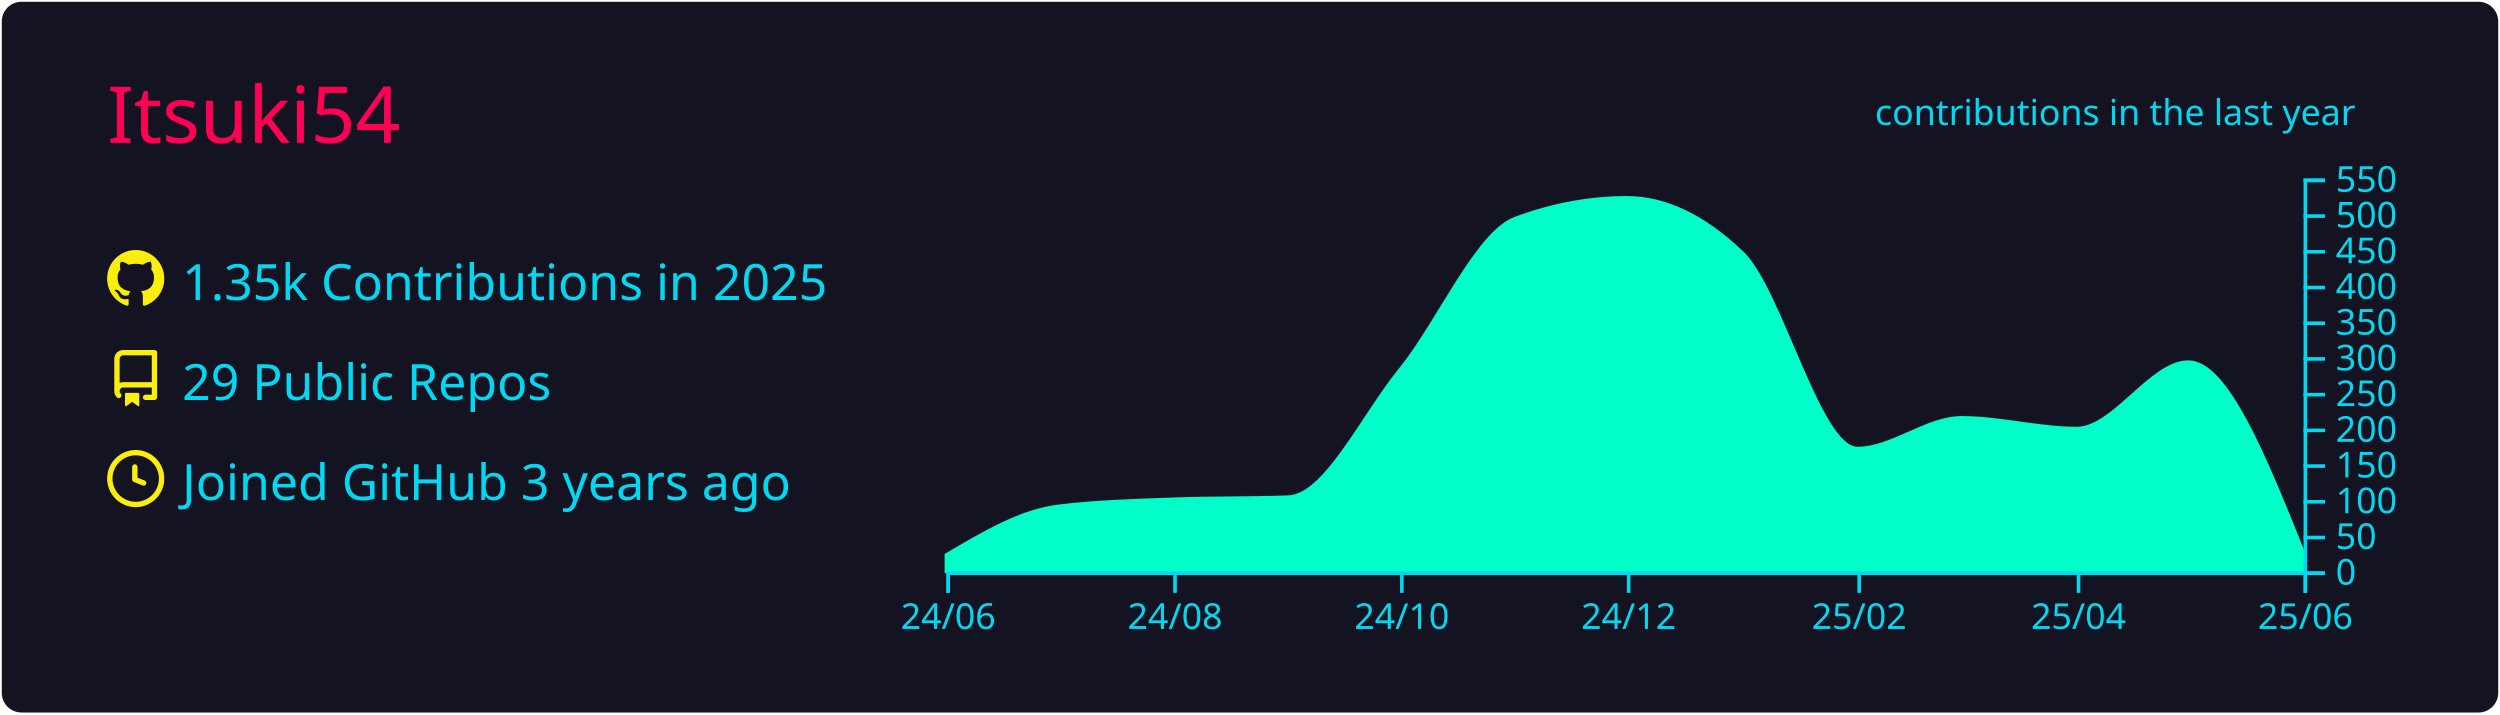
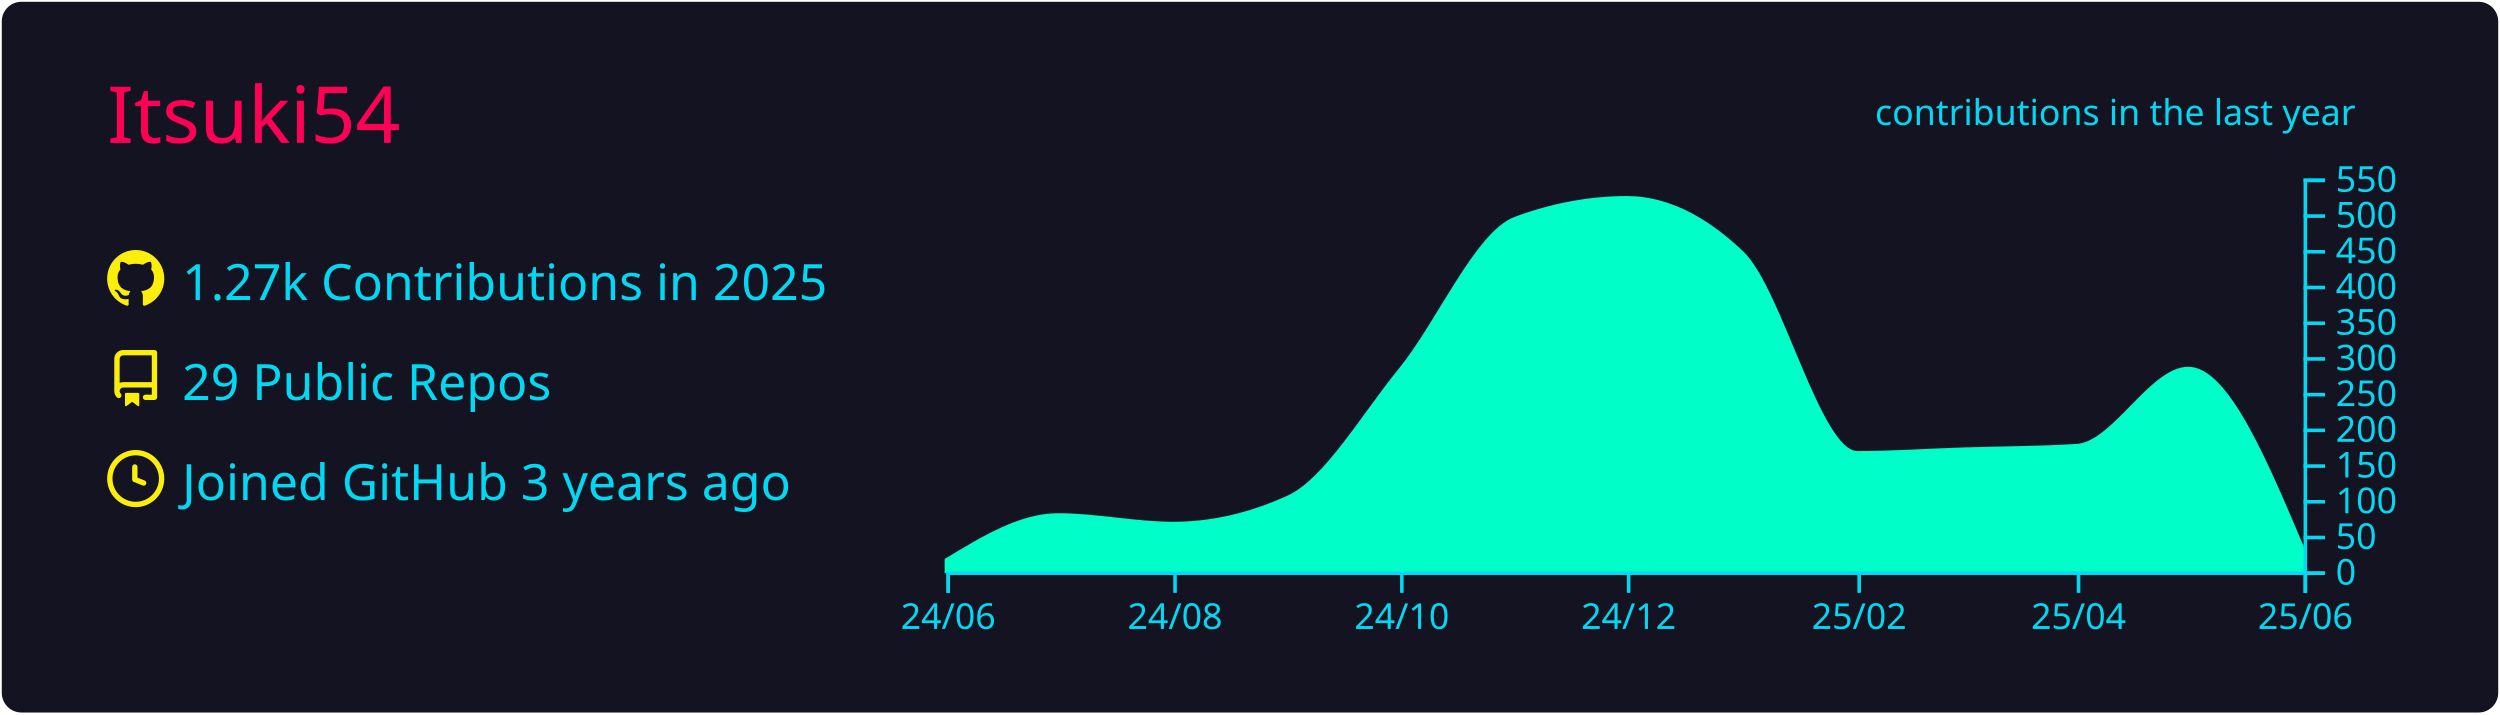
<svg xmlns="http://www.w3.org/2000/svg" width="700" height="200" viewBox="0 0 700 200">
  <style>* {
          font-family: 'Segoe UI', Ubuntu, "Helvetica Neue", Sans-Serif
        }</style>
  <rect x="1" y="1" rx="5" ry="5" height="99%" width="99.714%" stroke="#141321" stroke-width="1" fill="#141321" stroke-opacity="1" />
  <text x="30" y="40" style="font-size: 22px; fill: #ff0055;">Itsuki54</text>
  <g transform="translate(0,40)">
    <g transform="translate(30,30)">
      <g transform="translate(0,0)" width="14" height="14" fill="#fcee0c">
        <path fill-rule="evenodd" d="M8 0C3.58 0 0 3.58 0 8c0 3.54 2.29 6.53 5.47 7.59.4.07.55-.17.55-.38 0-.19-.01-.82-.01-1.49-2.01.37-2.53-.49-2.69-.94-.09-.23-.48-.94-.82-1.13-.28-.15-.68-.52-.01-.53.63-.01 1.08.58 1.23.82.72 1.21 1.87.87 2.33.66.07-.52.28-.87.51-1.07-1.78-.2-3.64-.89-3.64-3.95 0-.87.31-1.59.82-2.15-.08-.2-.36-1.02.08-2.12 0 0 .67-.21 2.2.82.64-.18 1.32-.27 2-.27.68 0 1.36.09 2 .27 1.53-1.04 2.2-.82 2.2-.82.44 1.1.16 1.92.08 2.12.51.56.82 1.27.82 2.15 0 3.07-1.87 3.75-3.65 3.95.29.25.54.73.54 1.48 0 1.07-.01 1.93-.01 2.2 0 .21.15.46.55.38A8.013 8.013 0 0016 8c0-4.42-3.58-8-8-8z" />
      </g>
      <g transform="translate(0,28)" width="14" height="14" fill="#fcee0c">
        <path fill-rule="evenodd" d="M2 2.5A2.5 2.5 0 014.5 0h8.75a.75.75 0 01.75.75v12.5a.75.75 0 01-.75.75h-2.5a.75.75 0 110-1.5h1.75v-2h-8a1 1 0 00-.714 1.7.75.75 0 01-1.072 1.05A2.495 2.495 0 012 11.5v-9zm10.5-1V9h-8c-.356 0-.694.074-1 .208V2.5a1 1 0 011-1h8zM5 12.25v3.25a.25.25 0 00.4.2l1.45-1.087a.25.25 0 01.3 0L8.6 15.7a.25.25 0 00.4-.2v-3.25a.25.25 0 00-.25-.25h-3.5a.25.25 0 00-.25.25z" />
      </g>
      <g transform="translate(0,56)" width="14" height="14" fill="#fcee0c">
        <path fill-rule="evenodd" d="M1.5 8a6.5 6.5 0 1113 0 6.5 6.5 0 01-13 0zM8 0a8 8 0 100 16A8 8 0 008 0zm.5 4.75a.75.75 0 00-1.5 0v3.5a.75.75 0 00.471.696l2.5 1a.75.75 0 00.557-1.392L8.5 7.742V4.75z" />
      </g>
-       <text x="21" y="14" style="fill: #03d8f3; font-size: 14px;">1.35k Contributions in 2025</text>
+       <text x="21" y="14" style="fill: #03d8f3; font-size: 14px;">1.27k Contributions in 2025</text>
      <text x="21" y="42" style="fill: #03d8f3; font-size: 14px;">29 Public Repos</text>
      <text x="21" y="70" style="fill: #03d8f3; font-size: 14px;">Joined GitHub 3 years ago</text>
    </g>
    <g color="#00ffc8" transform="translate(295,10)">
-       <path transform="translate(-30,0)" stroke="#00ffc8" fill="#00ffc8" opacity="1" d="M0,105.4C10.411,99.245,20.822,93.09,31.233,91.8C41.991,90.467,52.749,90.2,63.507,89.8C74.265,89.4,85.023,89.6,95.781,89.2C106.192,88.813,116.603,66.357,127.014,53.6C137.772,40.418,148.53,15.196,159.288,11.2C169.699,7.333,180.11,5.4,190.521,5.4C201.279,5.4,212.037,10.533,222.795,20.8C233.553,31.067,244.311,75.6,255.068,75.6C264.785,75.6,274.502,67,284.219,67C294.977,67,305.735,70,316.493,70C326.904,70,337.315,51.4,347.726,51.4C358.484,51.4,369.242,78.2,380,105L380,110C369.242,110,358.484,110,347.726,110C337.315,110,326.904,110,316.493,110C305.735,110,294.977,110,284.219,110C274.502,110,264.785,110,255.068,110C244.311,110,233.553,110,222.795,110C212.037,110,201.279,110,190.521,110C180.11,110,169.699,110,159.288,110C148.53,110,137.772,110,127.014,110C116.603,110,106.192,110,95.781,110C85.023,110,74.265,110,63.507,110C52.749,110,41.991,110,31.233,110C20.822,110,10.411,110,0,110Z" />
+       <path transform="translate(-30,0)" stroke="#00ffc8" fill="#00ffc8" opacity="1" d="M0,106.8C10.411,100.5,20.822,94.2,31.233,94.2C41.991,94.2,52.749,96.6,63.507,96.6C74.265,96.6,85.023,94.133,95.781,89.2C106.192,84.426,116.603,66.357,127.014,53.6C137.772,40.418,148.53,15.196,159.288,11.2C169.699,7.333,180.11,5.4,190.521,5.4C201.279,5.4,212.037,10.533,222.795,20.8C233.553,31.067,244.311,76.8,255.068,76.8C264.785,76.8,274.502,76.118,284.219,75.8C294.977,75.448,305.735,75.467,316.493,74.8C326.904,74.155,337.315,53.2,347.726,53.2C358.484,53.2,369.242,78.7,380,104.2L380,110C369.242,110,358.484,110,347.726,110C337.315,110,326.904,110,316.493,110C305.735,110,294.977,110,284.219,110C274.502,110,264.785,110,255.068,110C244.311,110,233.553,110,222.795,110C212.037,110,201.279,110,190.521,110C180.11,110,169.699,110,159.288,110C148.53,110,137.772,110,127.014,110C116.603,110,106.192,110,95.781,110C85.023,110,74.265,110,63.507,110C52.749,110,41.991,110,31.233,110C20.822,110,10.411,110,0,110Z" />
      <g color="#03d8f3" transform="translate(-30,110)" fill="none" font-size="10" font-family="sans-serif" text-anchor="middle">
        <path class="domain" stroke="currentColor" d="M0.5,6V0.5H380.5V6" />
        <g class="tick" opacity="1" transform="translate(0.5,0)">
          <line stroke="currentColor" y2="6" />
          <text fill="currentColor" y="9" dy="0.71em">24/06</text>
        </g>
        <g class="tick" opacity="1" transform="translate(64.00685,0)">
          <line stroke="currentColor" y2="6" />
          <text fill="currentColor" y="9" dy="0.71em">24/08</text>
        </g>
        <g class="tick" opacity="1" transform="translate(127.5137,0)">
          <line stroke="currentColor" y2="6" />
          <text fill="currentColor" y="9" dy="0.71em">24/10</text>
        </g>
        <g class="tick" opacity="1" transform="translate(191.0205,0)">
          <line stroke="currentColor" y2="6" />
          <text fill="currentColor" y="9" dy="0.71em">24/12</text>
        </g>
        <g class="tick" opacity="1" transform="translate(255.5685,0)">
          <line stroke="currentColor" y2="6" />
          <text fill="currentColor" y="9" dy="0.71em">25/02</text>
        </g>
        <g class="tick" opacity="1" transform="translate(316.9932,0)">
          <line stroke="currentColor" y2="6" />
          <text fill="currentColor" y="9" dy="0.71em">25/04</text>
        </g>
        <g class="tick" opacity="1" transform="translate(380.5,0)">
          <line stroke="currentColor" y2="6" />
          <text fill="currentColor" y="9" dy="0.71em">25/06</text>
        </g>
      </g>
      <g color="#03d8f3" transform="translate(350,0)" fill="none" font-size="10" font-family="sans-serif" text-anchor="start">
        <path class="domain" stroke="currentColor" d="M6,110.5H0.5V0.5H6" />
        <g class="tick" opacity="1" transform="translate(0,110.5)">
          <line stroke="currentColor" x2="6" />
          <text fill="currentColor" x="9" dy="0.32em">0</text>
        </g>
        <g class="tick" opacity="1" transform="translate(0,100.5)">
          <line stroke="currentColor" x2="6" />
          <text fill="currentColor" x="9" dy="0.32em">50</text>
        </g>
        <g class="tick" opacity="1" transform="translate(0,90.5)">
          <line stroke="currentColor" x2="6" />
          <text fill="currentColor" x="9" dy="0.32em">100</text>
        </g>
        <g class="tick" opacity="1" transform="translate(0,80.5)">
          <line stroke="currentColor" x2="6" />
          <text fill="currentColor" x="9" dy="0.32em">150</text>
        </g>
        <g class="tick" opacity="1" transform="translate(0,70.5)">
          <line stroke="currentColor" x2="6" />
          <text fill="currentColor" x="9" dy="0.32em">200</text>
        </g>
        <g class="tick" opacity="1" transform="translate(0,60.5)">
          <line stroke="currentColor" x2="6" />
          <text fill="currentColor" x="9" dy="0.32em">250</text>
        </g>
        <g class="tick" opacity="1" transform="translate(0,50.5)">
          <line stroke="currentColor" x2="6" />
          <text fill="currentColor" x="9" dy="0.32em">300</text>
        </g>
        <g class="tick" opacity="1" transform="translate(0,40.5)">
          <line stroke="currentColor" x2="6" />
          <text fill="currentColor" x="9" dy="0.32em">350</text>
        </g>
        <g class="tick" opacity="1" transform="translate(0,30.5)">
          <line stroke="currentColor" x2="6" />
          <text fill="currentColor" x="9" dy="0.32em">400</text>
        </g>
        <g class="tick" opacity="1" transform="translate(0,20.5)">
          <line stroke="currentColor" x2="6" />
          <text fill="currentColor" x="9" dy="0.32em">450</text>
        </g>
        <g class="tick" opacity="1" transform="translate(0,10.5)">
          <line stroke="currentColor" x2="6" />
          <text fill="currentColor" x="9" dy="0.32em">500</text>
        </g>
        <g class="tick" opacity="1" transform="translate(0,0.5)">
          <line stroke="currentColor" x2="6" />
          <text fill="currentColor" x="9" dy="0.32em">550</text>
        </g>
      </g>
      <g>
        <text y="-15" x="230" style="fill: #03d8f3; font-size: 10px;">contributions in the last year</text>
      </g>
    </g>
  </g>
</svg>
